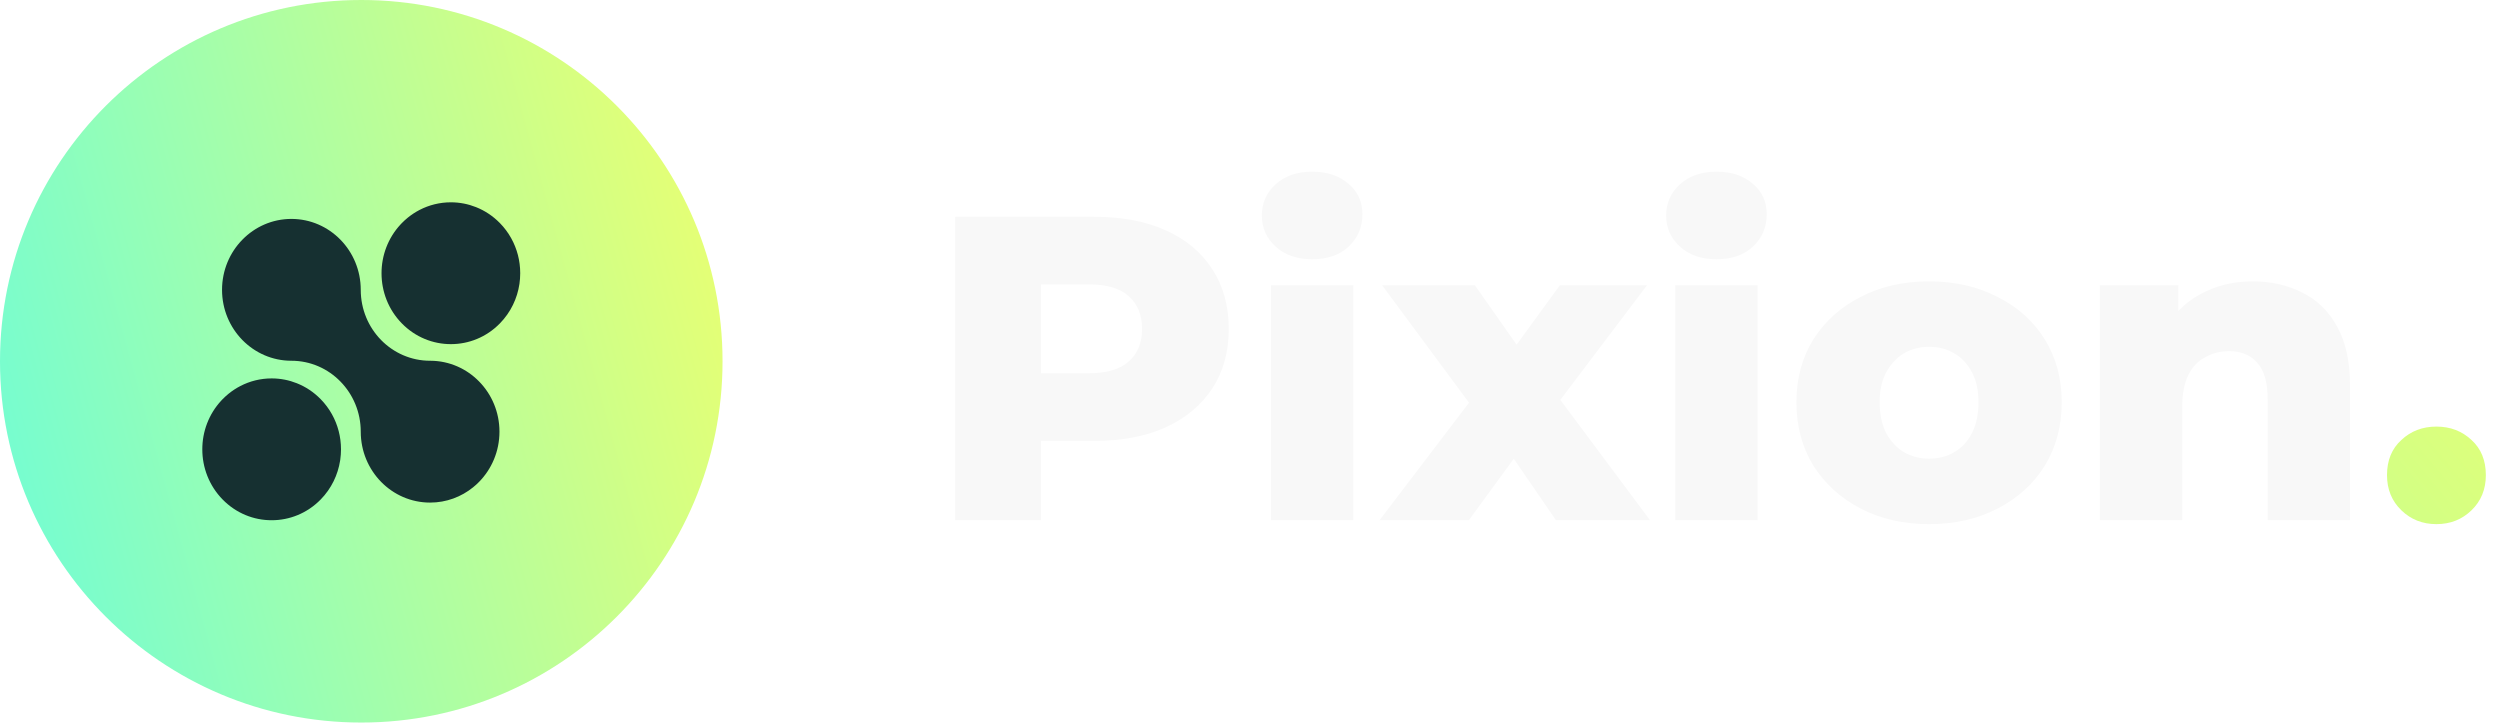
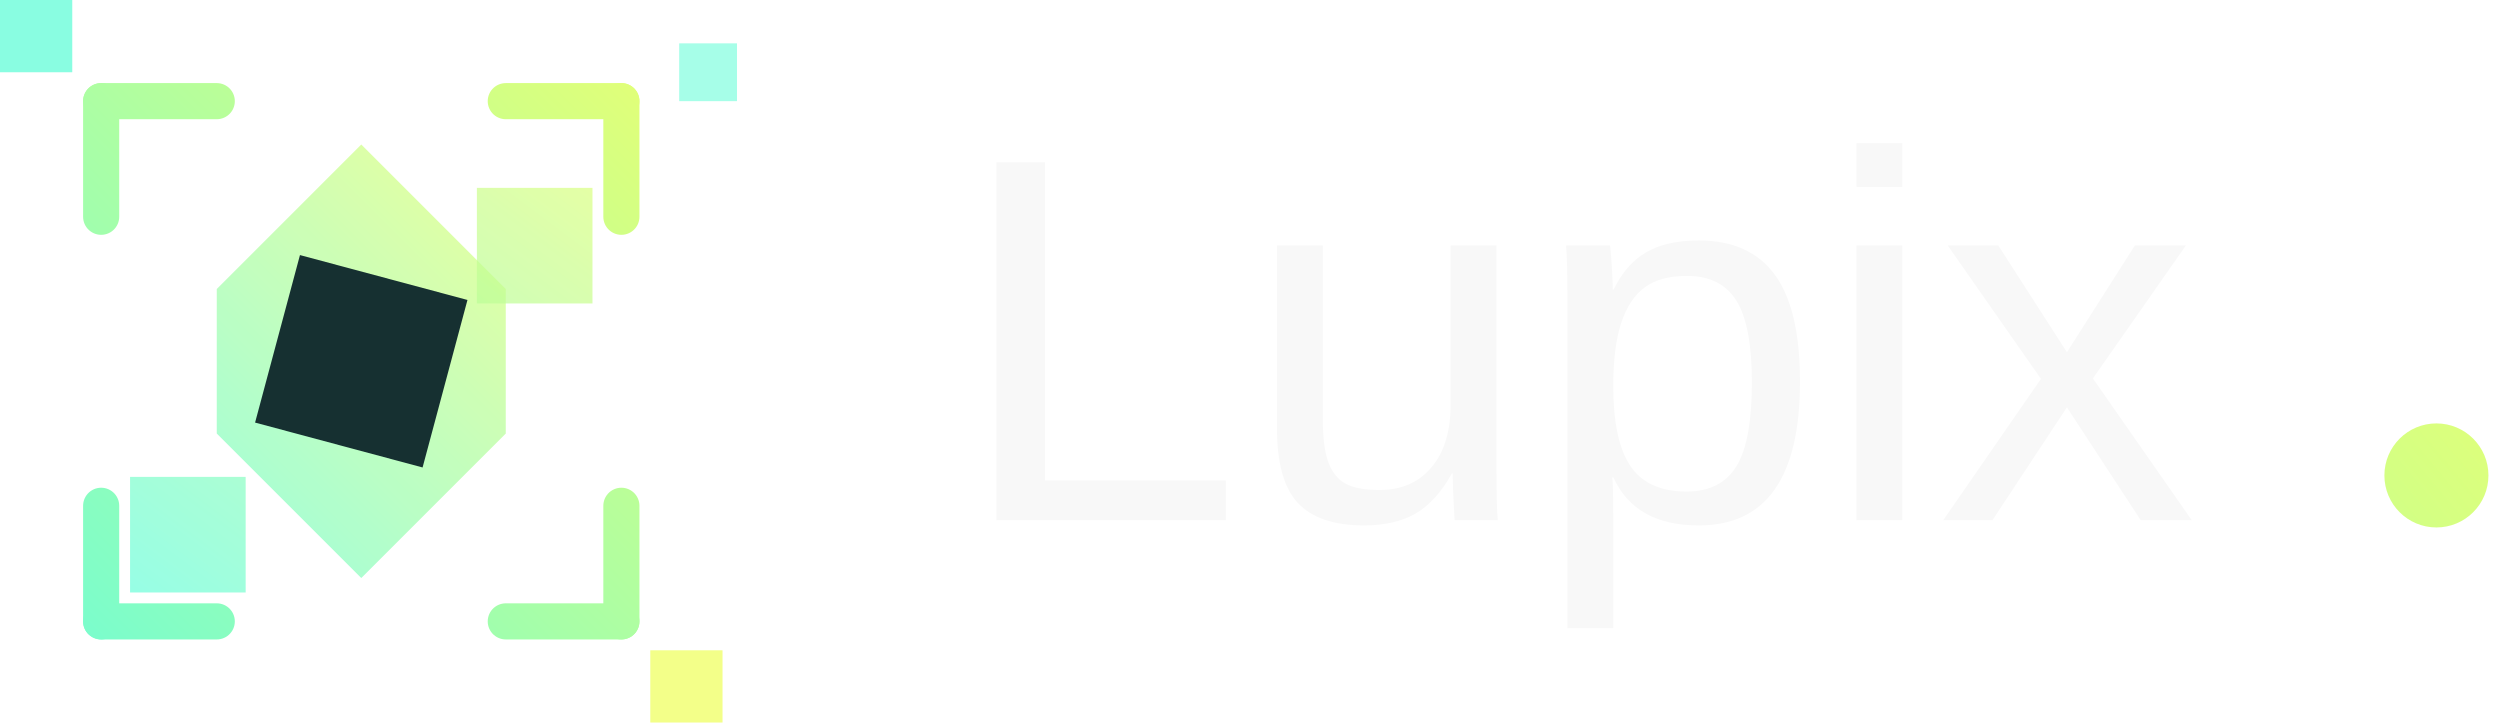
- <svg xmlns="http://www.w3.org/2000/svg" width="173" height="50" viewBox="0 0 173 50" fill="none">
-   <path d="M66.1 36V15H75.7C77.62 15 79.27 15.31 80.65 15.93C82.05 16.55 83.13 17.45 83.89 18.63C84.65 19.79 85.03 21.17 85.03 22.77C85.03 24.35 84.65 25.72 83.89 26.88C83.13 28.04 82.05 28.94 80.65 29.58C79.27 30.2 77.62 30.51 75.7 30.51H69.4L72.04 27.93V36H66.1ZM72.04 28.56L69.4 25.83H75.34C76.58 25.83 77.5 25.56 78.1 25.02C78.72 24.48 79.03 23.73 79.03 22.77C79.03 21.79 78.72 21.03 78.1 20.49C77.5 19.95 76.58 19.68 75.34 19.68H69.4L72.04 16.95V28.56ZM87.949 36V19.74H93.649V36H87.949ZM90.799 17.94C89.759 17.94 88.919 17.65 88.279 17.07C87.639 16.49 87.319 15.77 87.319 14.91C87.319 14.05 87.639 13.33 88.279 12.75C88.919 12.17 89.759 11.88 90.799 11.88C91.839 11.88 92.679 12.16 93.319 12.72C93.959 13.26 94.279 13.96 94.279 14.82C94.279 15.72 93.959 16.47 93.319 17.07C92.699 17.65 91.859 17.94 90.799 17.94ZM95.463 36L102.933 26.19L102.813 29.43L95.643 19.74H102.063L106.083 25.47L103.683 25.59L107.943 19.74H113.973L106.803 29.22V26.1L114.183 36H107.673L103.473 29.88L105.873 30.21L101.643 36H95.463ZM115.928 36V19.74H121.628V36H115.928ZM118.778 17.94C117.738 17.94 116.898 17.65 116.258 17.07C115.618 16.49 115.298 15.77 115.298 14.91C115.298 14.05 115.618 13.33 116.258 12.75C116.898 12.17 117.738 11.88 118.778 11.88C119.818 11.88 120.658 12.16 121.298 12.72C121.938 13.26 122.258 13.96 122.258 14.82C122.258 15.72 121.938 16.47 121.298 17.07C120.678 17.65 119.838 17.94 118.778 17.94ZM133.492 36.27C131.712 36.27 130.132 35.91 128.752 35.19C127.372 34.47 126.282 33.48 125.482 32.22C124.702 30.94 124.312 29.48 124.312 27.84C124.312 26.2 124.702 24.75 125.482 23.49C126.282 22.23 127.372 21.25 128.752 20.55C130.132 19.83 131.712 19.47 133.492 19.47C135.272 19.47 136.852 19.83 138.232 20.55C139.632 21.25 140.722 22.23 141.502 23.49C142.282 24.75 142.672 26.2 142.672 27.84C142.672 29.48 142.282 30.94 141.502 32.22C140.722 33.48 139.632 34.47 138.232 35.19C136.852 35.91 135.272 36.27 133.492 36.27ZM133.492 31.74C134.152 31.74 134.732 31.59 135.232 31.29C135.752 30.99 136.162 30.55 136.462 29.97C136.762 29.37 136.912 28.66 136.912 27.84C136.912 27.02 136.762 26.33 136.462 25.77C136.162 25.19 135.752 24.75 135.232 24.45C134.732 24.15 134.152 24 133.492 24C132.852 24 132.272 24.15 131.752 24.45C131.252 24.75 130.842 25.19 130.522 25.77C130.222 26.33 130.072 27.02 130.072 27.84C130.072 28.66 130.222 29.37 130.522 29.97C130.842 30.55 131.252 30.99 131.752 31.29C132.272 31.59 132.852 31.74 133.492 31.74ZM155.902 19.47C157.162 19.47 158.302 19.73 159.322 20.25C160.342 20.75 161.142 21.53 161.722 22.59C162.322 23.65 162.622 25.02 162.622 26.7V36H156.922V27.63C156.922 26.47 156.682 25.63 156.202 25.11C155.742 24.57 155.092 24.3 154.252 24.3C153.652 24.3 153.102 24.44 152.602 24.72C152.102 24.98 151.712 25.39 151.432 25.95C151.152 26.51 151.012 27.24 151.012 28.14V36H145.312V19.74H150.742V24.36L149.692 23.01C150.312 21.83 151.162 20.95 152.242 20.37C153.322 19.77 154.542 19.47 155.902 19.47Z" fill="#F8F8F8" />
-   <path d="M168.601 36.27C167.641 36.27 166.831 35.95 166.171 35.31C165.511 34.67 165.181 33.86 165.181 32.88C165.181 31.86 165.511 31.05 166.171 30.45C166.831 29.83 167.641 29.52 168.601 29.52C169.561 29.52 170.371 29.83 171.031 30.45C171.691 31.05 172.021 31.86 172.021 32.88C172.021 33.86 171.691 34.67 171.031 35.31C170.371 35.95 169.561 36.27 168.601 36.27Z" fill="url(#paint0_linear_1730_1368)" />
-   <circle cx="25" cy="25" r="25" fill="url(#paint1_linear_1730_1368)" />
-   <path fill-rule="evenodd" clip-rule="evenodd" d="M35.946 19.644C35.981 19.404 35.999 19.158 35.999 18.907C35.999 18.472 35.944 18.05 35.84 17.648C35.63 16.838 35.215 16.073 34.594 15.438C34.108 14.942 33.544 14.573 32.942 14.334C32.402 14.119 31.814 14 31.2 14C30.423 14 29.689 14.19 29.039 14.525C28.754 14.673 28.48 14.851 28.222 15.06C28.076 15.178 27.938 15.304 27.807 15.438C27.776 15.47 27.745 15.502 27.715 15.535C26.84 16.48 26.401 17.695 26.402 18.908C26.401 20.164 26.87 21.421 27.807 22.378C28.744 23.336 29.973 23.816 31.201 23.814C32.428 23.816 33.658 23.336 34.594 22.378C35.347 21.608 35.798 20.645 35.946 19.644ZM29.794 24.964C31.107 24.972 32.297 25.52 33.157 26.402C34.026 27.289 34.563 28.517 34.563 29.871C34.563 31.225 34.026 32.454 33.157 33.34C33.026 33.476 32.886 33.603 32.74 33.72C31.923 34.383 30.887 34.779 29.763 34.779C27.112 34.779 24.964 32.582 24.964 29.871C24.964 28.517 24.427 27.289 23.558 26.402C22.691 25.513 21.489 24.964 20.165 24.964C17.514 24.964 15.365 22.767 15.365 20.057C15.365 18.703 15.902 17.474 16.772 16.587C17.639 15.699 18.84 15.149 20.165 15.149C21.489 15.149 22.691 15.699 23.558 16.587C24.427 17.474 24.964 18.703 24.964 20.057C24.964 22.767 27.112 24.964 29.763 24.964L29.764 24.964L29.794 24.964ZM15.405 34.564C14.468 33.606 13.998 32.349 14 31.094C13.998 29.881 14.437 28.666 15.312 27.721C15.343 27.688 15.374 27.655 15.405 27.623C15.536 27.49 15.674 27.363 15.819 27.246C16.077 27.037 16.351 26.858 16.637 26.711C17.286 26.375 18.021 26.186 18.798 26.186C19.412 26.186 20 26.304 20.54 26.52C21.142 26.759 21.706 27.127 22.192 27.624C22.813 28.259 23.229 29.026 23.438 29.837C23.542 30.238 23.597 30.659 23.597 31.093C23.597 31.332 23.58 31.568 23.548 31.798C23.544 31.824 23.54 31.849 23.536 31.875C23.383 32.859 22.934 33.805 22.192 34.564C21.255 35.522 20.026 36.002 18.798 36C17.57 36.002 16.341 35.522 15.405 34.564Z" fill="#163031" />
+ <svg xmlns="http://www.w3.org/2000/svg" width="173" height="50" viewBox="0 0 173 50">
+   <text x="66" y="36" font-family="Arial, sans-serif" font-size="36" fill="#F8F8F8">Lupix</text>
+   <circle cx="168.6" cy="32.9" r="3.6" fill="url(#paint0_linear)" />
+   <g transform="translate(25, 25)">
+     <line x1="-18" y1="-18" x2="-10" y2="-18" stroke="url(#paint1_linear)" stroke-width="2.5" stroke-linecap="round" />
+     <line x1="-18" y1="-18" x2="-18" y2="-10" stroke="url(#paint1_linear)" stroke-width="2.5" stroke-linecap="round" />
+     <line x1="18" y1="-18" x2="10" y2="-18" stroke="url(#paint1_linear)" stroke-width="2.5" stroke-linecap="round" />
+     <line x1="18" y1="-18" x2="18" y2="-10" stroke="url(#paint1_linear)" stroke-width="2.5" stroke-linecap="round" />
+     <line x1="18" y1="18" x2="10" y2="18" stroke="url(#paint1_linear)" stroke-width="2.5" stroke-linecap="round" />
+     <line x1="18" y1="18" x2="18" y2="10" stroke="url(#paint1_linear)" stroke-width="2.5" stroke-linecap="round" />
+     <line x1="-18" y1="18" x2="-10" y2="18" stroke="url(#paint1_linear)" stroke-width="2.5" stroke-linecap="round" />
+     <line x1="-18" y1="18" x2="-18" y2="10" stroke="url(#paint1_linear)" stroke-width="2.5" stroke-linecap="round" />
+     <polygon points="0,-15 10,-5 10,5 0,15 -10,5 -10,-5" fill="url(#paint2_linear)" opacity="0.9" />
+     <rect x="-6" y="-6" width="12" height="12" fill="#163031" transform="rotate(15)" />
+     <rect x="8" y="-12" width="8" height="8" fill="url(#paint3_linear)" opacity="0.7" />
+     <rect x="-16" y="8" width="8" height="8" fill="url(#paint3_linear)" opacity="0.7" />
+     <rect x="20" y="20" width="5" height="5" fill="#F0FF6C" opacity="0.8" />
+     <rect x="-25" y="-25" width="5" height="5" fill="#6BFDD9" opacity="0.8" />
+     <rect x="22" y="-22" width="4" height="4" fill="#6BFDD9" opacity="0.6" />
+   </g>
  <defs>
-     <linearGradient id="paint0_linear_1730_1368" x1="172.972" y1="7.024" x2="91.197" y2="75.482" gradientUnits="userSpaceOnUse">
+     <linearGradient id="paint0_linear" x1="172.972" y1="7.024" x2="91.197" y2="75.482" gradientUnits="userSpaceOnUse">
      <stop stop-color="#F0FF6C" />
      <stop offset="1" stop-color="#6BFDD9" />
    </linearGradient>
-     <linearGradient id="paint1_linear_1730_1368" x1="49.987" y1="0.034" x2="-9.282" y2="16.421" gradientUnits="userSpaceOnUse">
+     <linearGradient id="paint1_linear" x1="50" y1="0" x2="0" y2="50" gradientUnits="userSpaceOnUse">
+       <stop stop-color="#F0FF6C" />
+       <stop offset="1" stop-color="#6BFDD9" />
+     </linearGradient>
+     <linearGradient id="paint2_linear" x1="15" y1="-15" x2="-15" y2="15" gradientUnits="userSpaceOnUse">
+       <stop stop-color="#F0FF6C" stop-opacity="0.8" />
+       <stop offset="1" stop-color="#6BFDD9" stop-opacity="0.8" />
+     </linearGradient>
+     <linearGradient id="paint3_linear" x1="20" y1="-20" x2="-10" y2="20" gradientUnits="userSpaceOnUse">
      <stop stop-color="#F0FF6C" />
      <stop offset="1" stop-color="#6BFDD9" />
    </linearGradient>
  </defs>
</svg>
